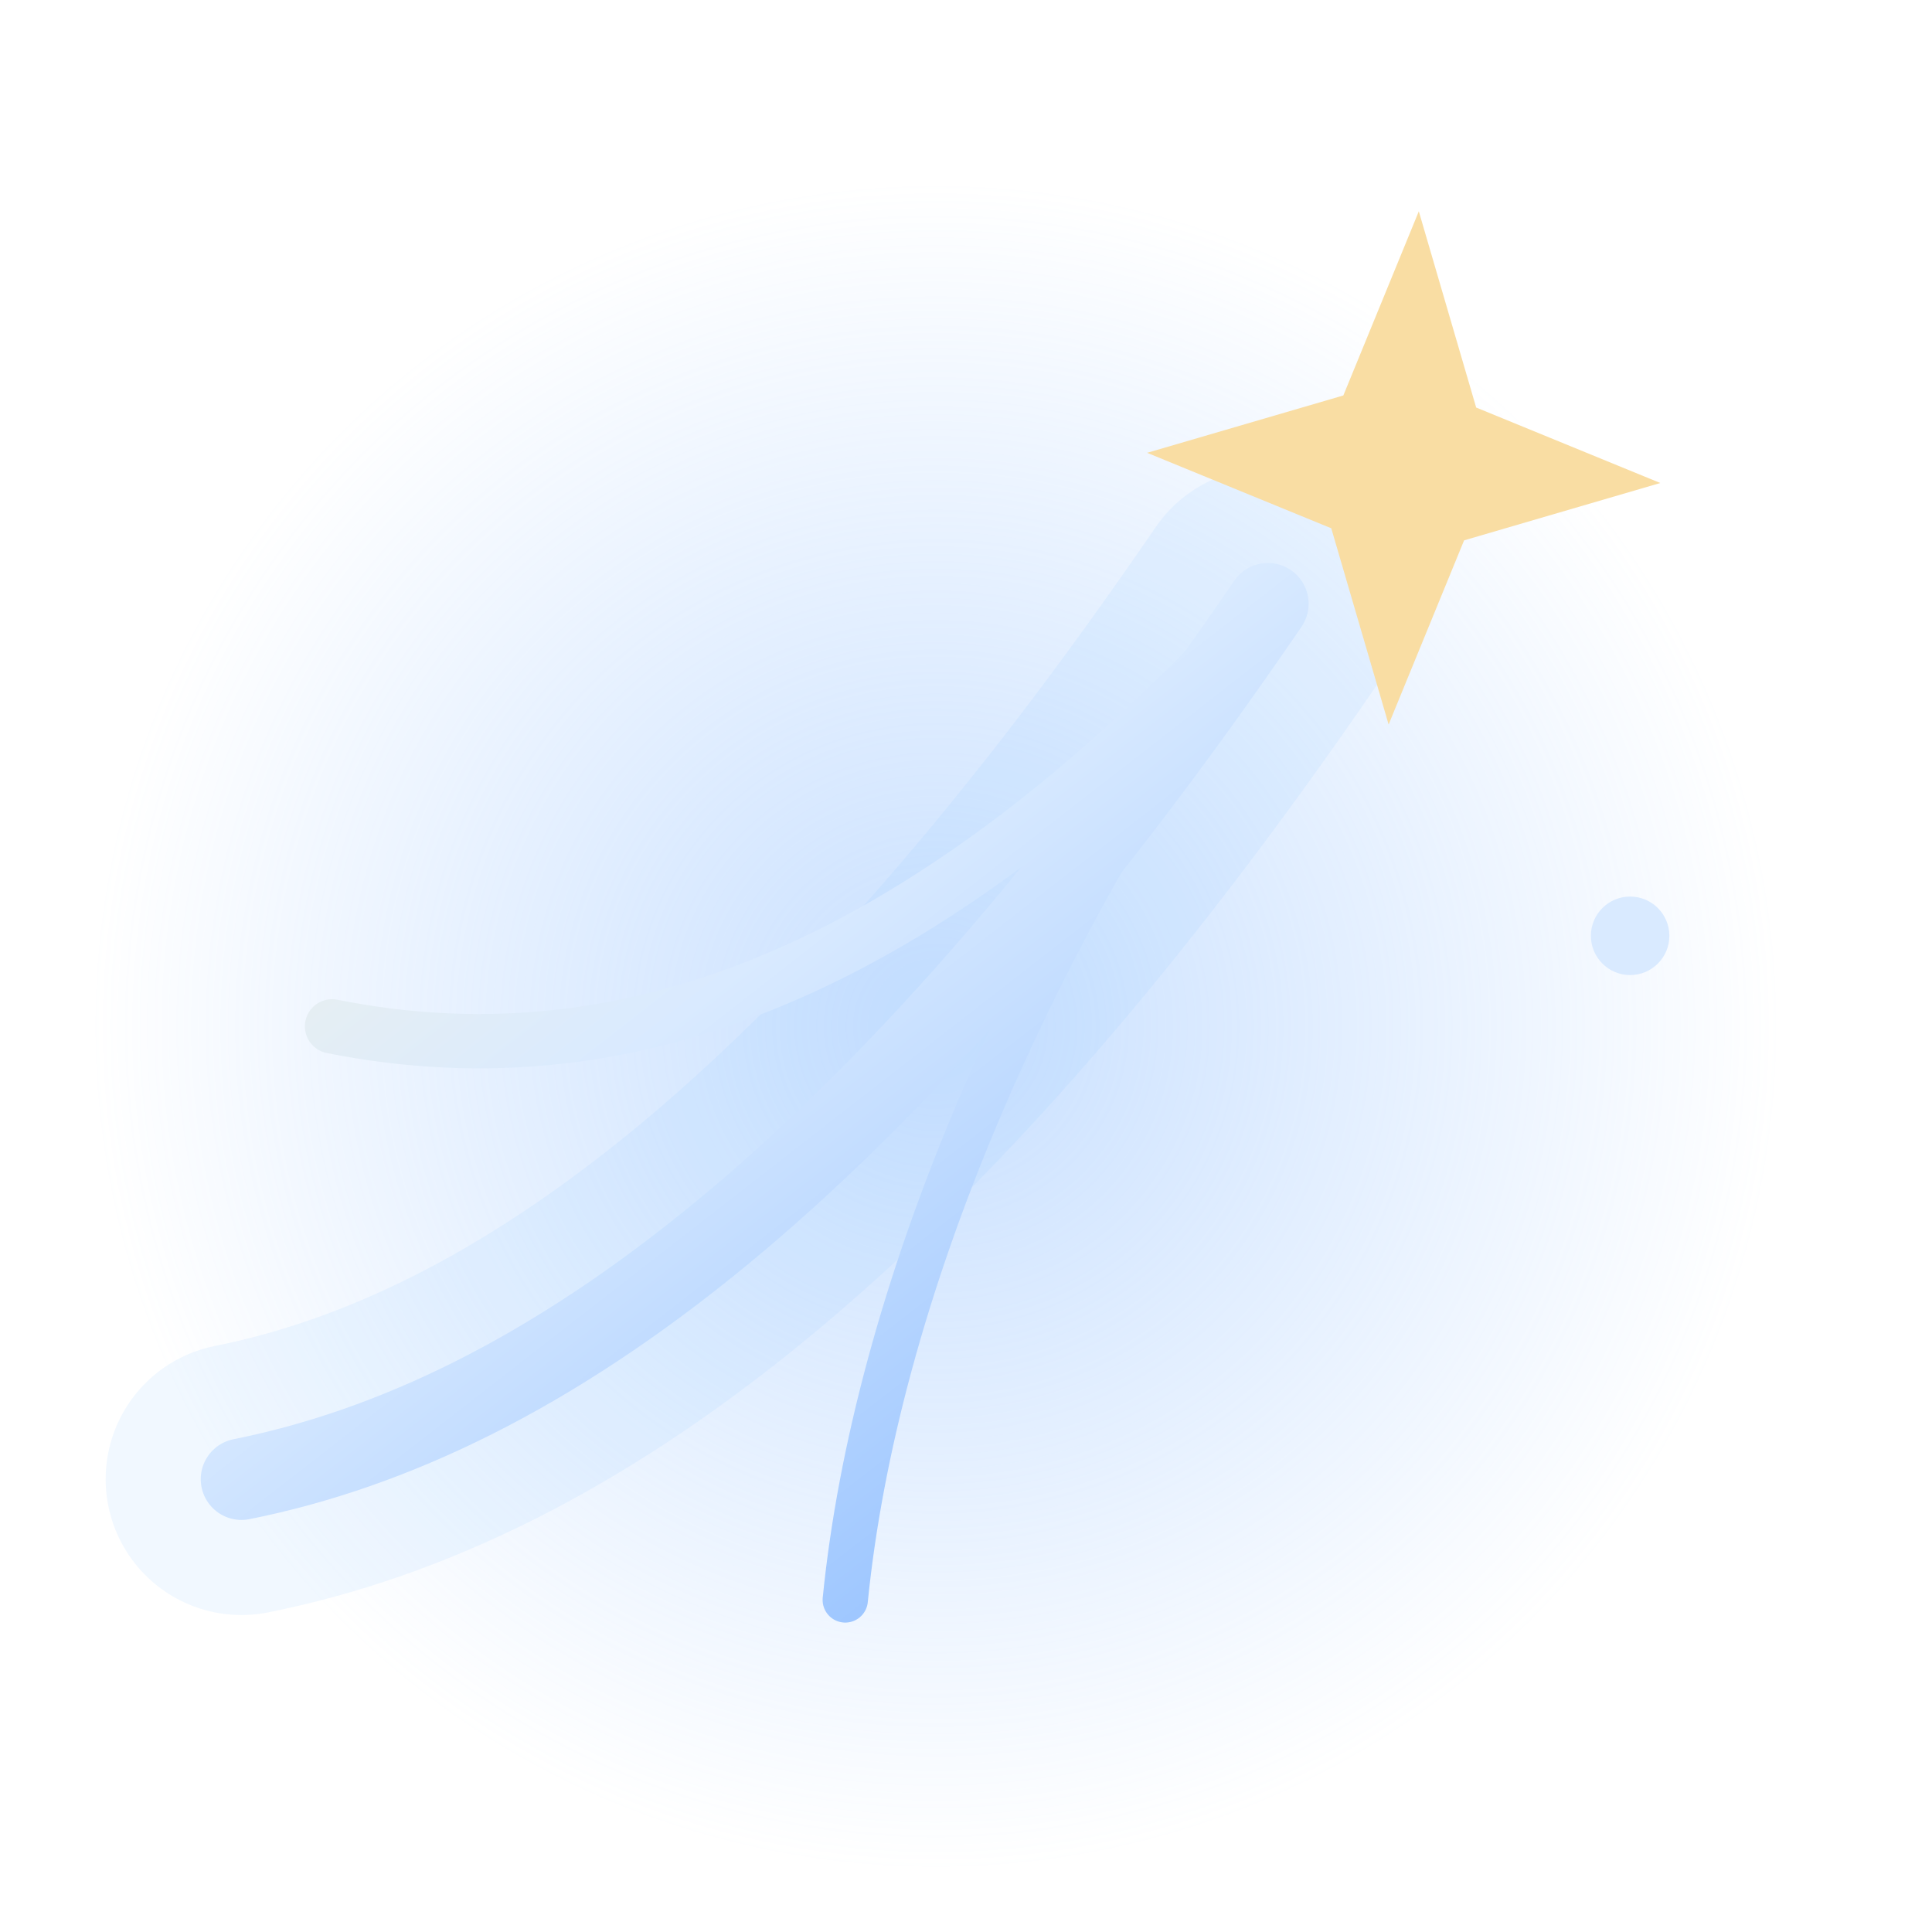
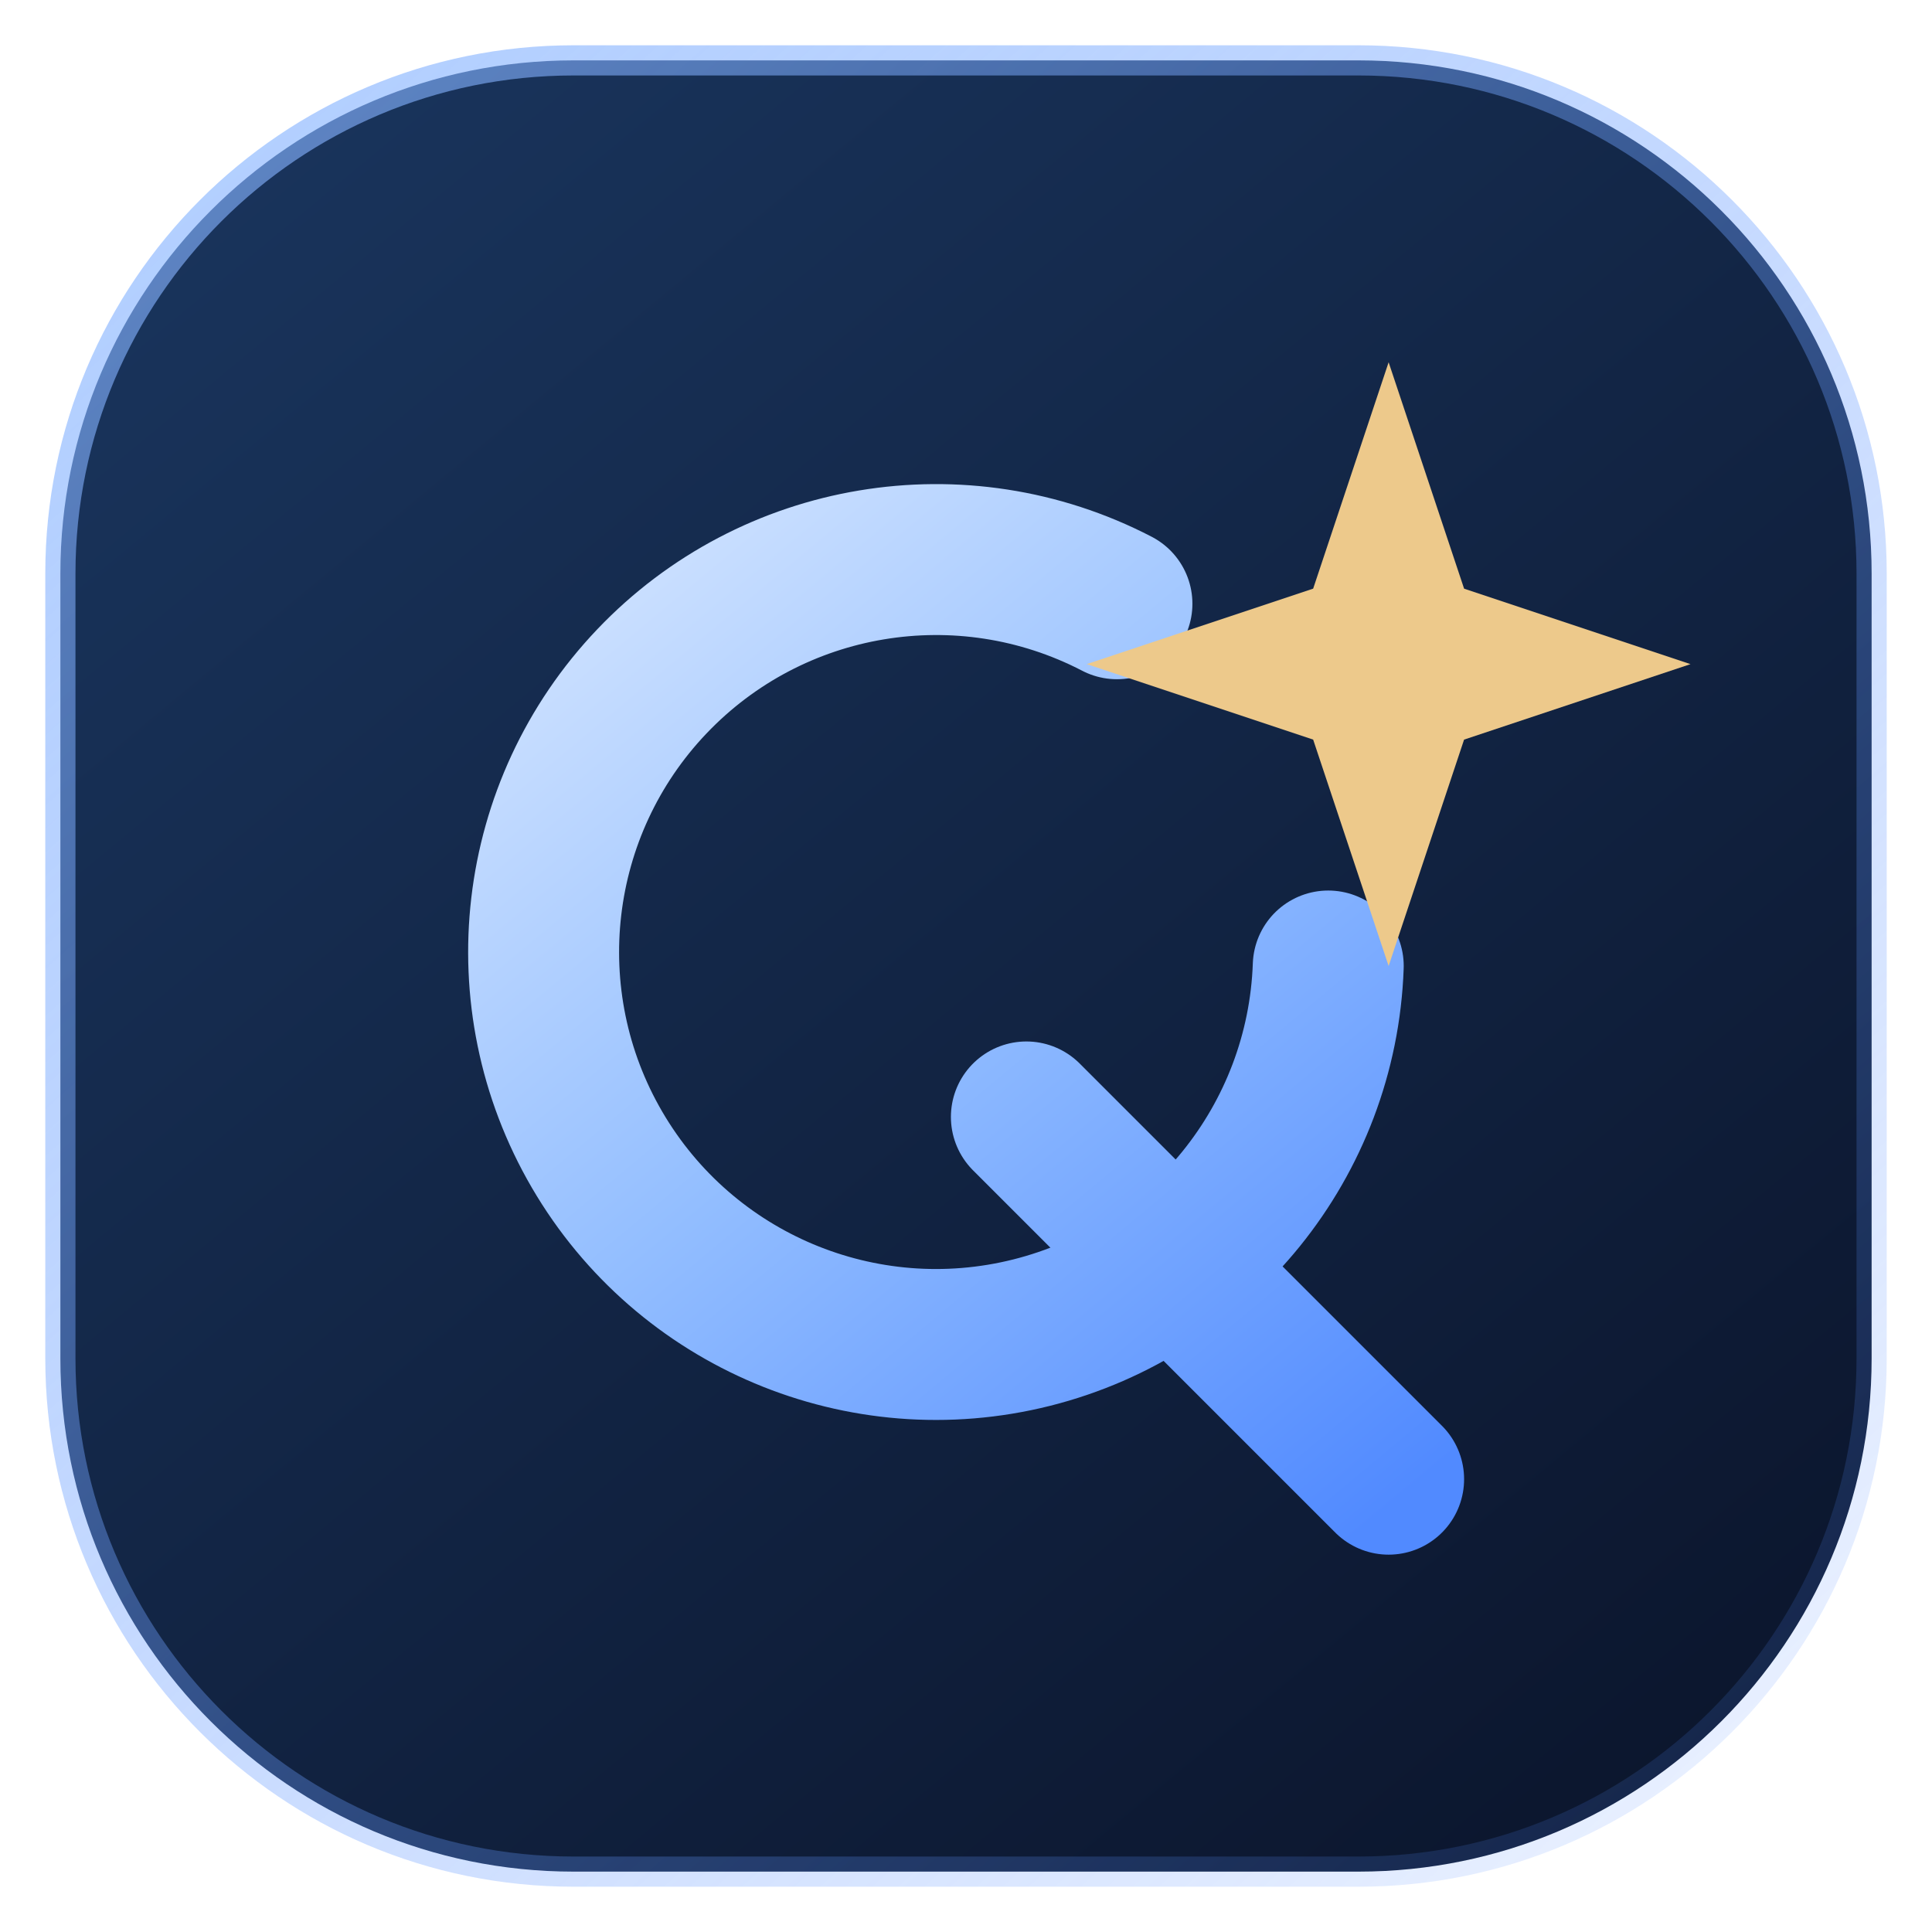
<svg xmlns="http://www.w3.org/2000/svg" viewBox="0 0 64 64" fill="none">
  <defs>
-     <linearGradient id="light" x1="14" y1="10" x2="49" y2="55" gradientUnits="userSpaceOnUse">
-       <stop stop-color="#FFF7DA" />
-       <stop offset=".42" stop-color="#D9EAFF" />
-       <stop offset="1" stop-color="#75AEFF" />
+     <linearGradient id="panel" x1="8" y1="4" x2="56" y2="62" gradientUnits="userSpaceOnUse">
+       <stop stop-color="#19345C" />
+       <stop offset="1" stop-color="#0B152C" />
    </linearGradient>
-     <radialGradient id="halo">
-       <stop stop-color="#85B9FF" stop-opacity=".45" />
-       <stop offset="1" stop-color="#85B9FF" stop-opacity="0" />
-     </radialGradient>
+     <linearGradient id="ink" x1="16" y1="14" x2="46" y2="50" gradientUnits="userSpaceOnUse">
+       <stop stop-color="#E1EDFF" />
+       <stop offset=".52" stop-color="#93BEFF" />
+       <stop offset="1" stop-color="#518AFF" />
+     </linearGradient>
+     <linearGradient id="edge" x1="5" y1="4" x2="57" y2="62" gradientUnits="userSpaceOnUse">
+       <stop stop-color="#88B5FF" stop-opacity=".65" />
+       <stop offset="1" stop-color="#518AFF" stop-opacity=".12" />
+     </linearGradient>
  </defs>
-   <circle cx="31" cy="34" r="28" fill="url(#halo)" />
-   <path d="M8 49C18 47 29 39 42 20" stroke="#8DBFFF" stroke-opacity=".12" stroke-width="9" stroke-linecap="round" />
-   <path d="M8 49C18 47 29 39 42 20" stroke="url(#light)" stroke-width="2.7" stroke-linecap="round" />
-   <path d="M11 34C21 36 31 32 42 20" stroke="url(#light)" stroke-width="1.8" stroke-linecap="round" />
-   <path d="M28 53C29 43 34 31 42 20" stroke="url(#light)" stroke-width="1.5" stroke-linecap="round" />
-   <path d="m47 7 1.9 6.5L55 16l-6.5 1.9L46 24l-1.9-6.5L38 15l6.5-1.9L47 7Z" fill="#F9DDA3" />
-   <circle cx="54" cy="31" r="1.3" fill="#D9EAFF" />
+   <rect x="2" y="2" width="60" height="60" rx="17" fill="url(#panel)" stroke="url(#edge)" />
+   <path d="M44 32a13 13 0 1 1-7-12" stroke="url(#ink)" stroke-width="5" stroke-linecap="round" />
+   <path d="m34 37 12 12" stroke="url(#ink)" stroke-width="5" stroke-linecap="round" />
+   <path d="m46 12 2.5 7.5L56 22l-7.5 2.5L46 32l-2.5-7.5L36 22l7.5-2.5L46 12Z" fill="#EDC98B" />
</svg>
